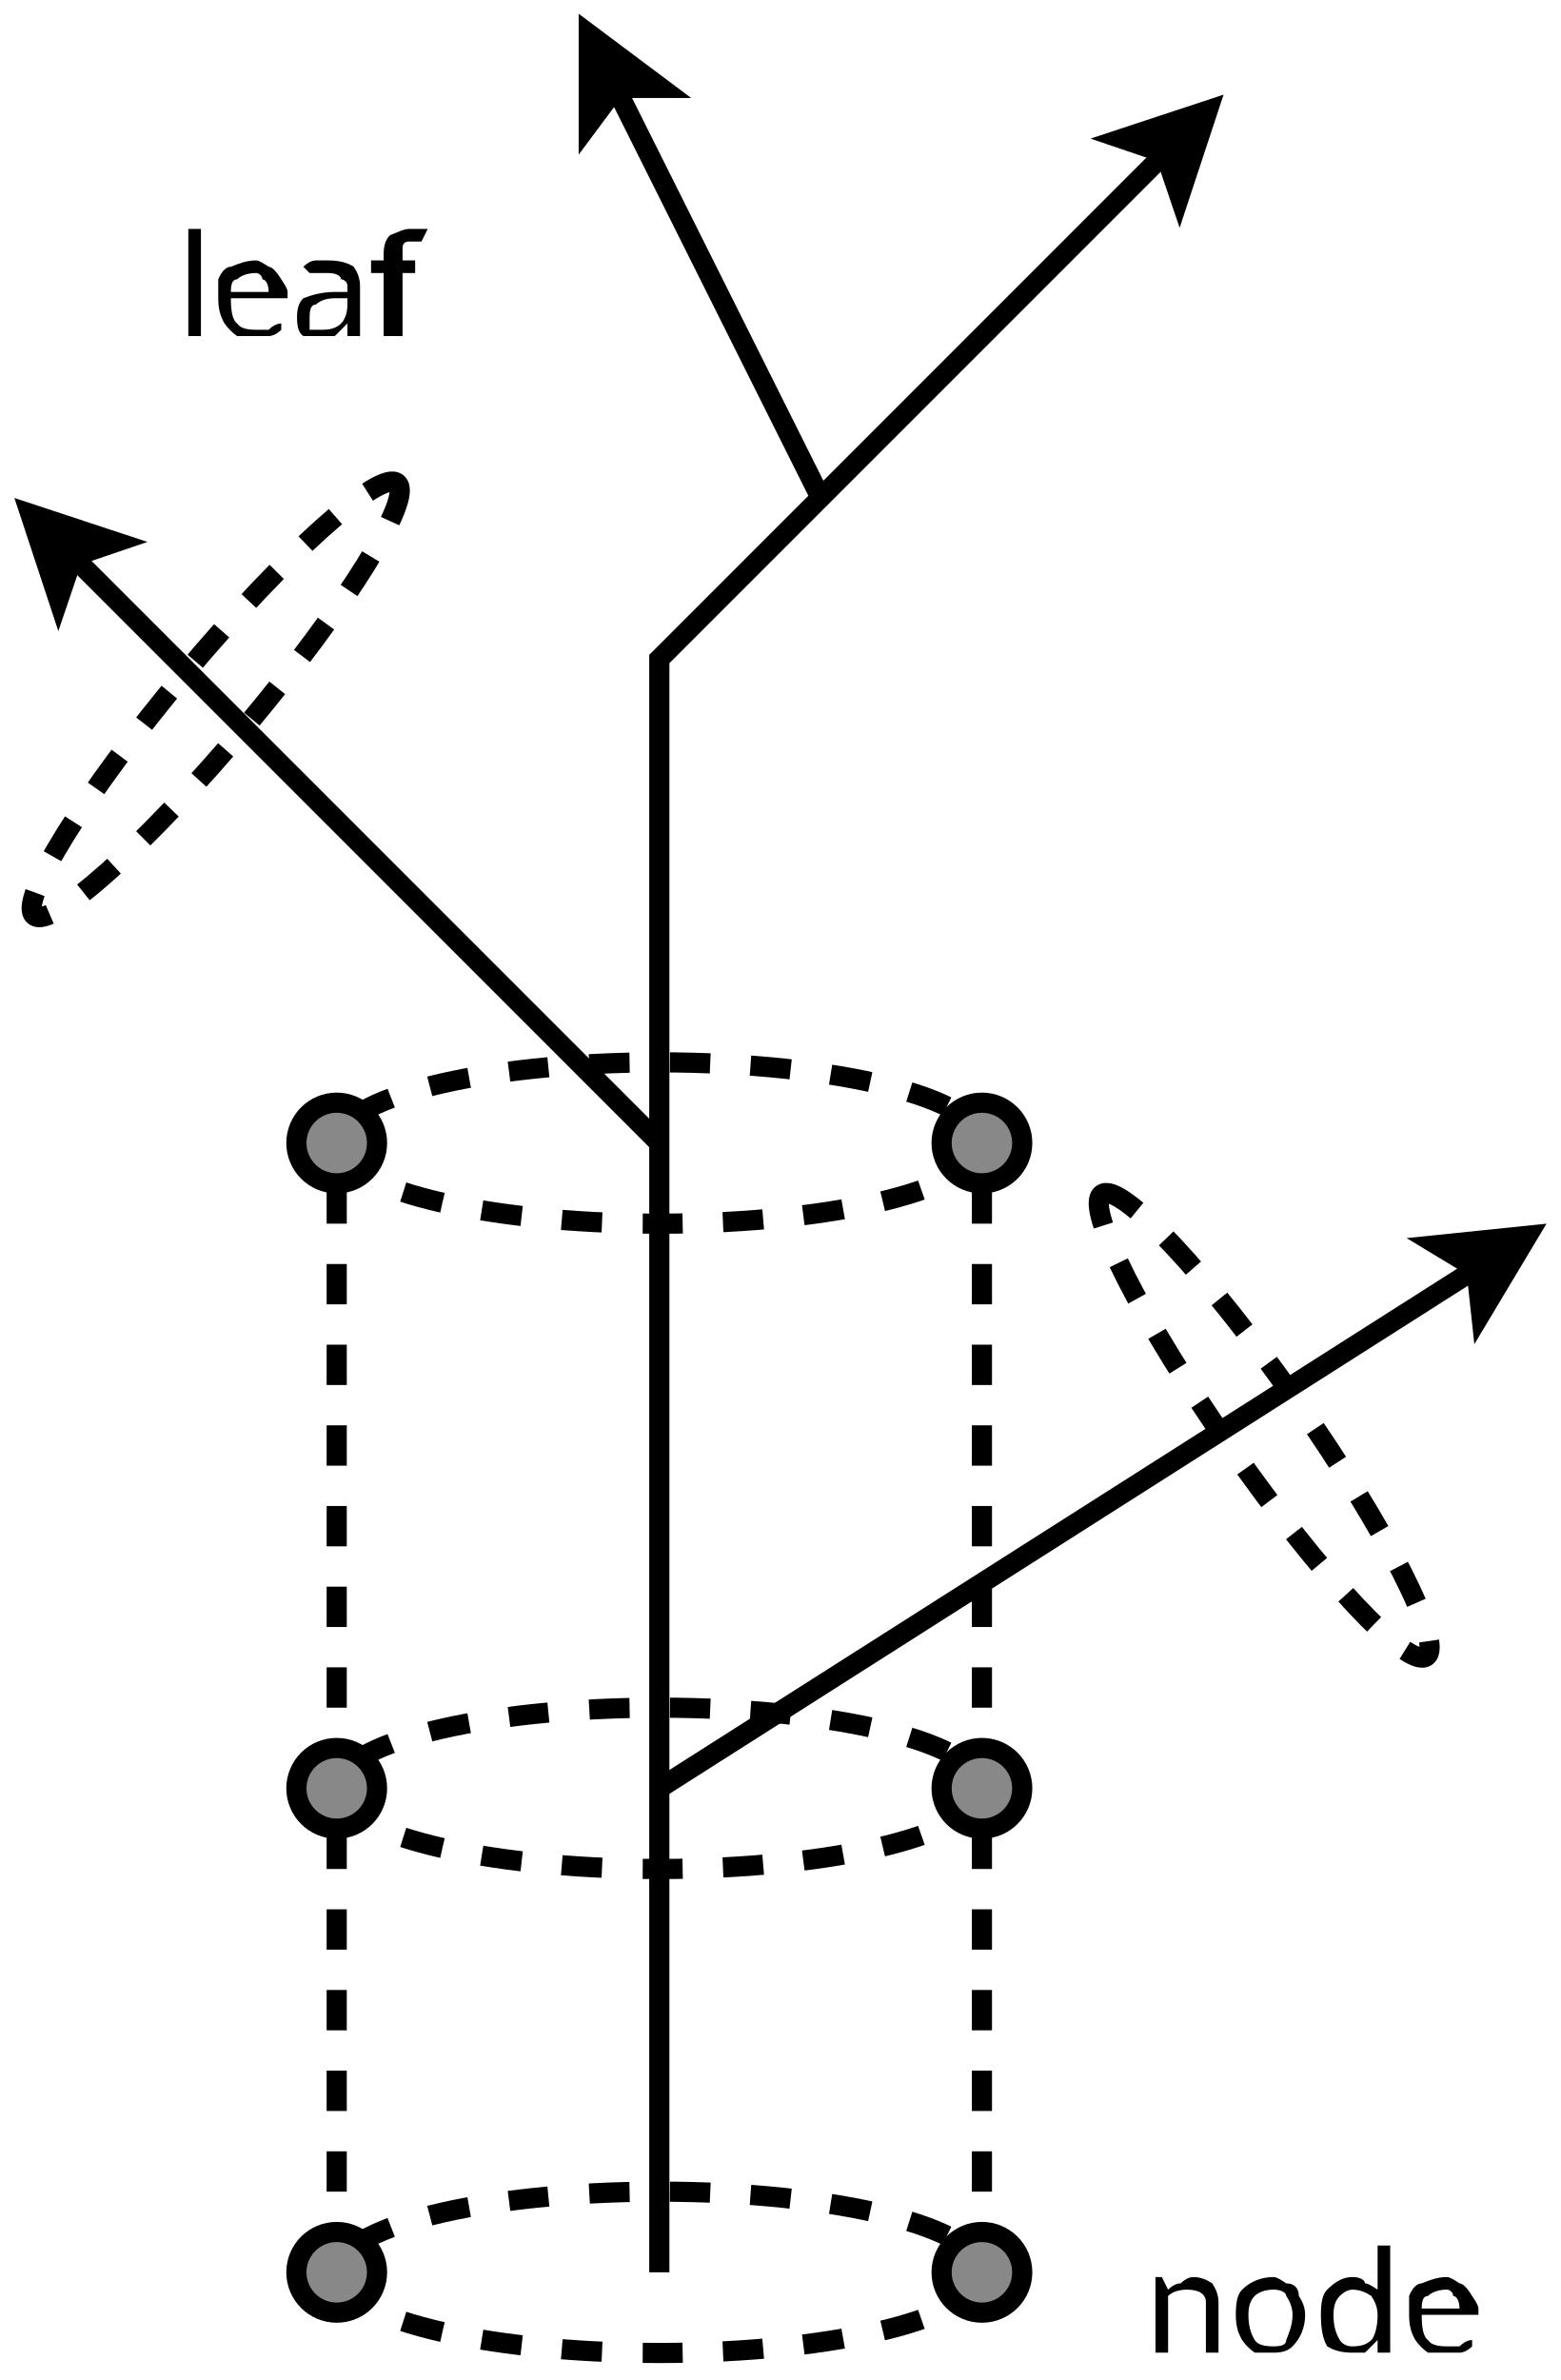
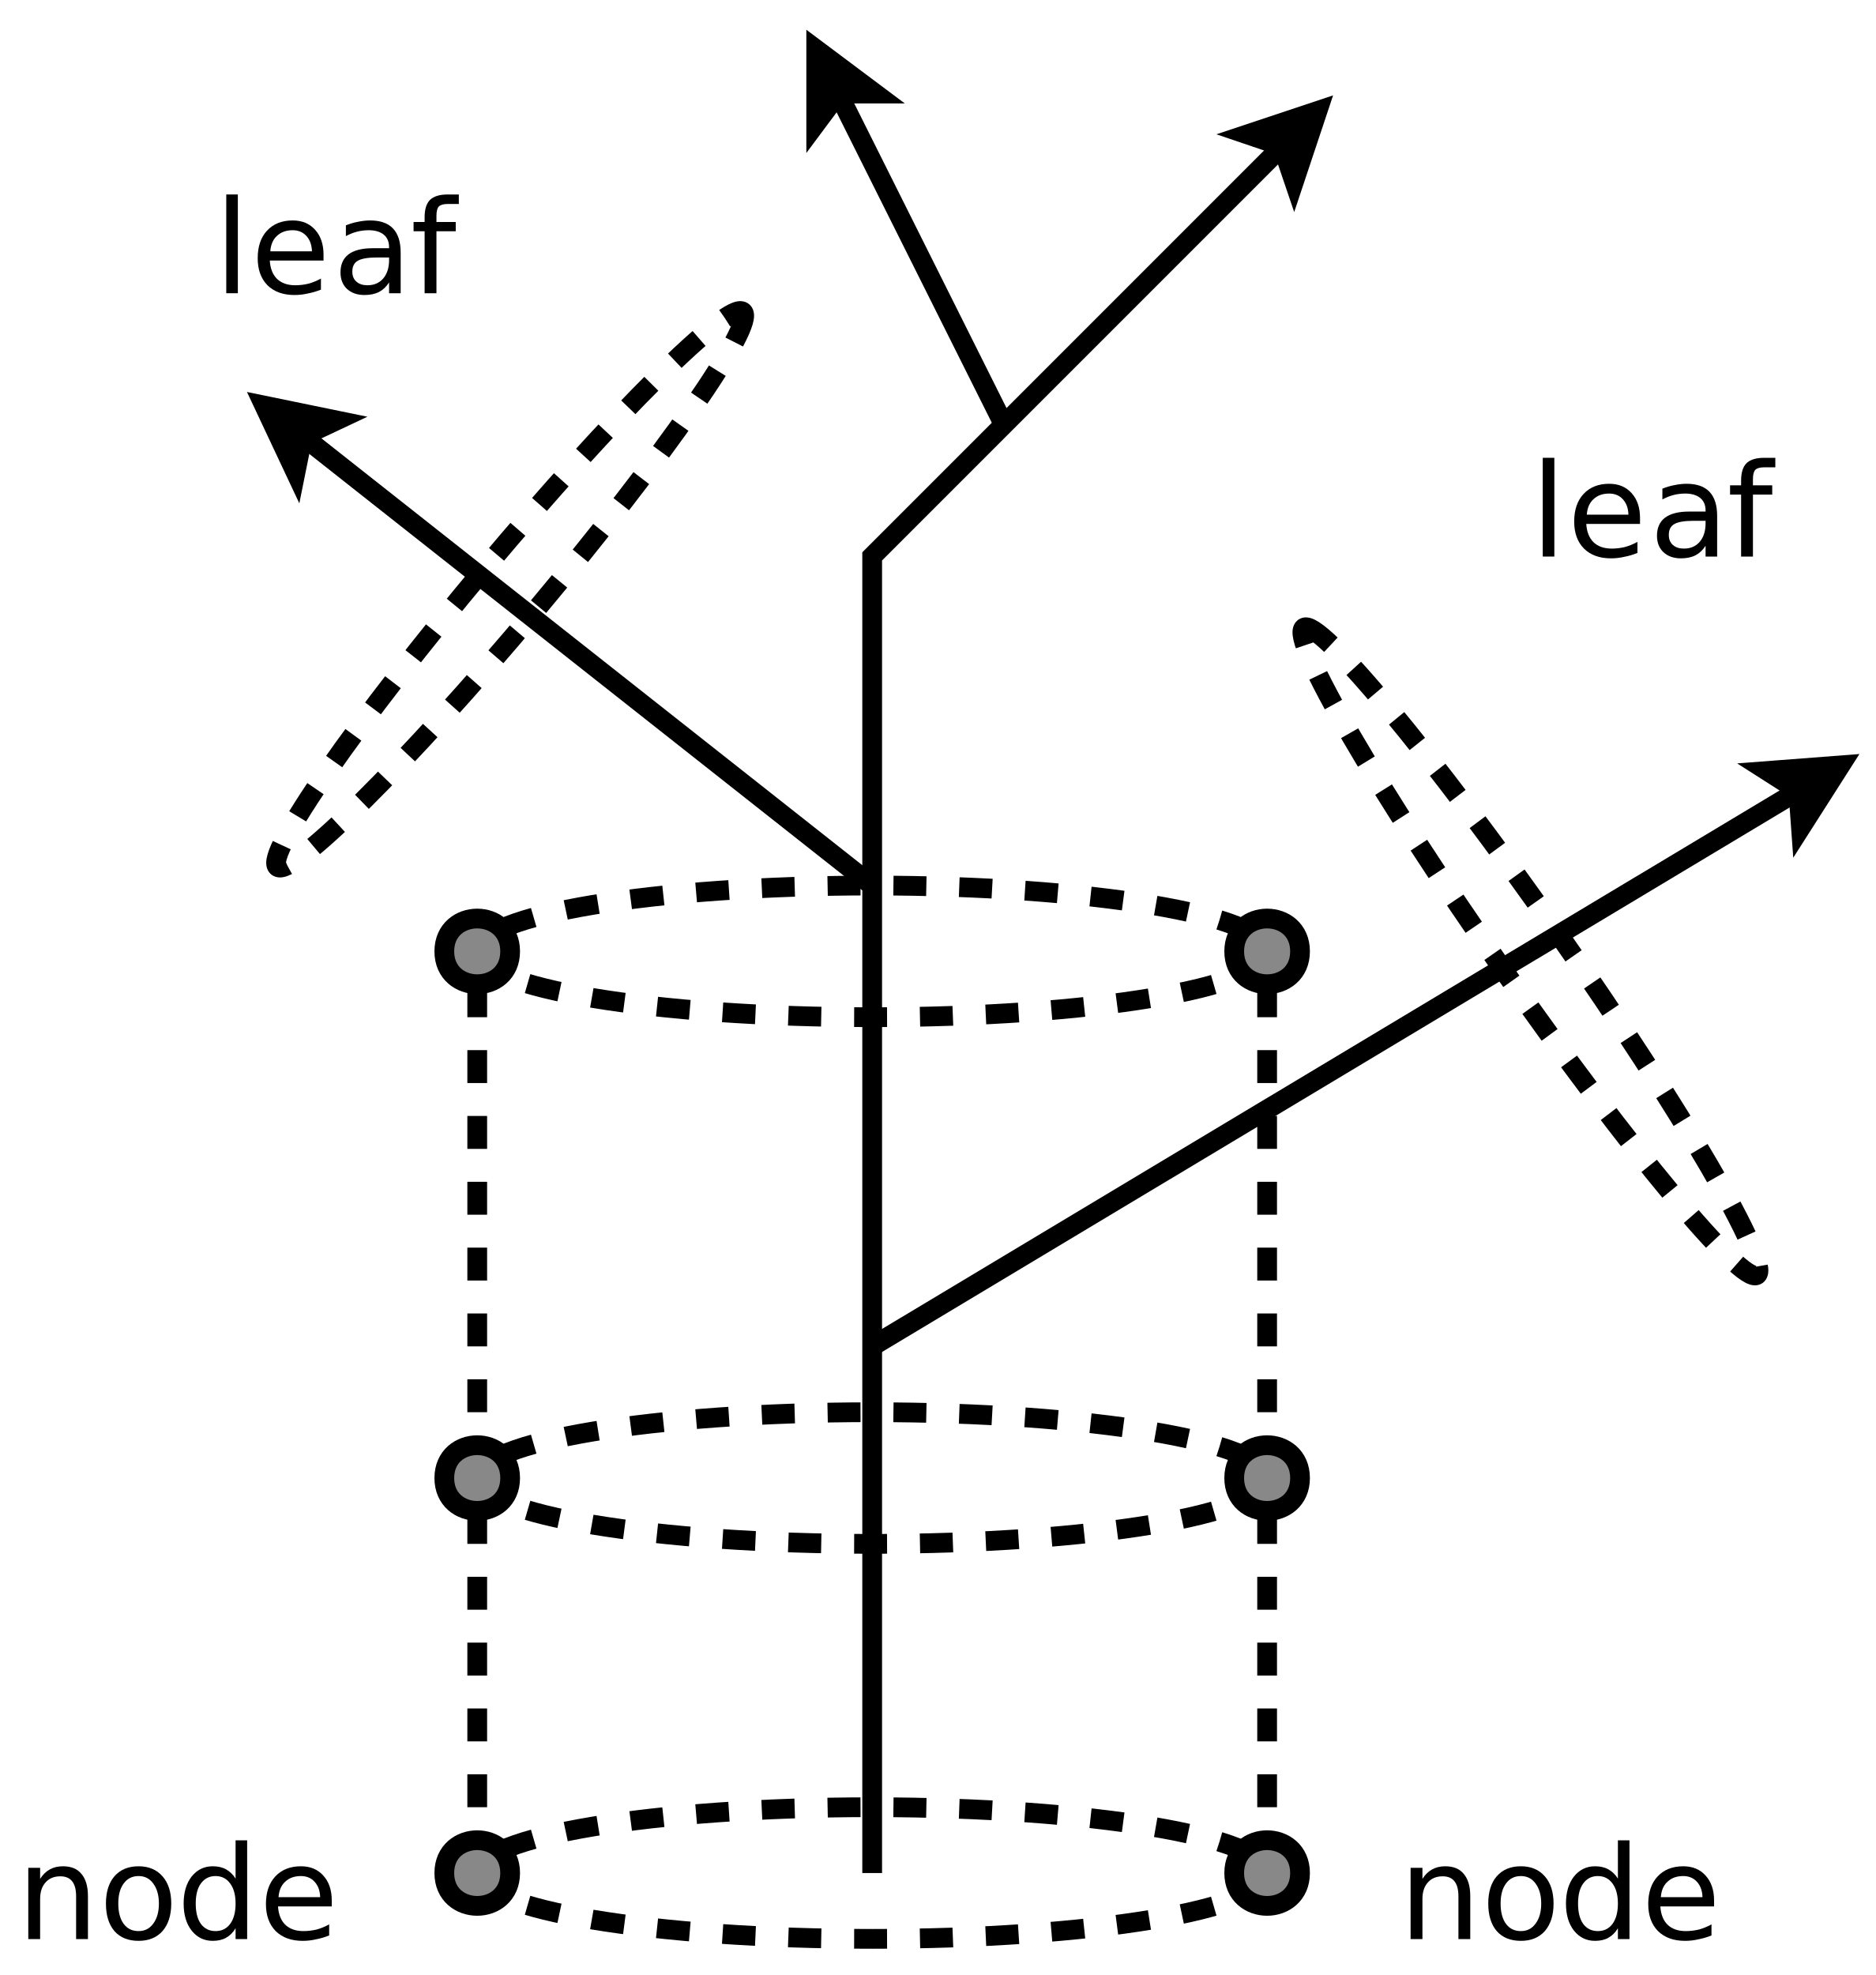
- <svg xmlns="http://www.w3.org/2000/svg" width="3.870cm" height="5.901cm" viewBox="11.365 -9.634 3.870 5.901">
-   <g id="Background">
-     <polyline fill="none" stroke="#000000" stroke-width="0.050" points="13.000,-4.000 13.000,-8.000 14.254,-9.254 " />
-     <polygon fill="#000000" stroke="#000000" stroke-width="0.050" points="14.360,-9.360 14.290,-9.148 14.254,-9.254 14.148,-9.290 " />
-     <line x1="13.000" y1="-5.200" x2="15.026" y2="-6.489" stroke="#000000" stroke-width="0.050" />
-     <polygon fill="#000000" stroke="#000000" stroke-width="0.050" points="15.153,-6.570 15.038,-6.378 15.026,-6.489 14.930,-6.547 " />
-     <line x1="13.000" y1="-6.800" x2="11.546" y2="-8.254" stroke="#000000" stroke-width="0.050" />
-     <polygon fill="#000000" stroke="#000000" stroke-width="0.050" points="11.440,-8.360 11.652,-8.290 11.546,-8.254 11.510,-8.148 " />
-     <line x1="13.400" y1="-8.400" x2="12.892" y2="-9.416" stroke="#000000" stroke-width="0.050" />
-     <polygon fill="#000000" stroke="#000000" stroke-width="0.050" points="12.825,-9.550 13.004,-9.416 12.892,-9.416 12.825,-9.326 " />
-     <path stroke="#000000" fill="none" stroke-width="0.050" d="M 13.600,-4.600 C 13.600,-4.600 13.600,-4.600 13.600,-4.600 " />
-     <ellipse cx="13.000" cy="-4.000" rx="0.800" ry="0.200" fill="none" stroke="#000000" stroke-width="0.050" stroke-dasharray="0.10,0.10" />
-     <path stroke="#000000" fill="none" stroke-width="0.050" stroke-dasharray="0.10,0.10" d="M 14.098,-6.673 C 14.144,-6.705 14.361,-6.473 14.582,-6.157 C 14.803,-5.842 14.947,-5.558 14.902,-5.527 C 14.856,-5.495 14.639,-5.727 14.418,-6.043 C 14.197,-6.358 14.053,-6.642 14.098,-6.673 z" />
-     <path stroke="#000000" fill="none" stroke-width="0.050" stroke-dasharray="0.10,0.10" d="M 12.350,-8.436 C 12.392,-8.401 12.224,-8.131 11.977,-7.836 C 11.729,-7.541 11.492,-7.328 11.450,-7.364 C 11.408,-7.399 11.576,-7.669 11.823,-7.964 C 12.071,-8.259 12.308,-8.472 12.350,-8.436 z" />
-     <line x1="13.800" y1="-4.000" x2="13.800" y2="-6.800" stroke="#000000" stroke-width="0.050" stroke-dasharray="0.10,0.10" />
-     <line x1="12.200" y1="-4.000" x2="12.200" y2="-6.800" stroke="#000000" stroke-width="0.050" stroke-dasharray="0.10,0.10" />
-     <ellipse cx="12.200" cy="-4.000" rx="0.100" ry="0.100" fill="#888888" stroke="#000000" stroke-width="0.050" />
-     <ellipse cx="13.800" cy="-4.000" rx="0.100" ry="0.100" fill="#888888" stroke="#000000" stroke-width="0.050" />
-     <ellipse cx="13.000" cy="-5.200" rx="0.800" ry="0.200" fill="none" stroke="#000000" stroke-width="0.050" stroke-dasharray="0.10,0.10" />
-     <ellipse cx="13.000" cy="-6.800" rx="0.800" ry="0.200" fill="none" stroke="#000000" stroke-width="0.050" stroke-dasharray="0.10,0.10" />
-     <ellipse cx="12.200" cy="-5.200" rx="0.100" ry="0.100" fill="#888888" stroke="#000000" stroke-width="0.050" />
-     <ellipse cx="13.800" cy="-5.200" rx="0.100" ry="0.100" fill="#888888" stroke="#000000" stroke-width="0.050" />
-     <ellipse cx="12.200" cy="-6.800" rx="0.100" ry="0.100" fill="#888888" stroke="#000000" stroke-width="0.050" />
-     <ellipse cx="13.800" cy="-6.800" rx="0.100" ry="0.100" fill="#888888" stroke="#000000" stroke-width="0.050" />
-     <text x="14.200" y="-3.800" fill="#000000" text-anchor="start" font-size="0.35" font-family="sans" font-style="normal" font-weight="400">
- node</text>
-     <text x="11.800" y="-8.800" fill="#000000" text-anchor="start" font-size="0.35" font-family="sans" font-style="normal" font-weight="400">
- leaf</text>
+ <svg xmlns="http://www.w3.org/2000/svg" xmlns:xlink="http://www.w3.org/1999/xlink" width="114pt" height="120pt" viewBox="0 0 114 120" version="1.1">
+   <defs>
+     <g>
+       <symbol overflow="visible" id="glyph0-0">
+         <path style="stroke:none;" d="M 0.391 1.391 L 0.391 -5.578 L 4.344 -5.578 L 4.344 1.391 Z M 0.844 0.953 L 3.906 0.953 L 3.906 -5.125 L 0.844 -5.125 Z M 0.844 0.953 " />
+       </symbol>
+       <symbol overflow="visible" id="glyph0-1">
+         <path style="stroke:none;" d="M 4.344 -2.609 L 4.344 0 L 3.625 0 L 3.625 -2.594 C 3.625 -3 3.547 -3.301 3.391 -3.5 C 3.234 -3.707 2.992 -3.812 2.672 -3.812 C 2.285 -3.812 1.984 -3.688 1.766 -3.438 C 1.547 -3.195 1.438 -2.863 1.438 -2.438 L 1.438 0 L 0.719 0 L 0.719 -4.328 L 1.438 -4.328 L 1.438 -3.656 C 1.602 -3.914 1.801 -4.109 2.031 -4.234 C 2.258 -4.359 2.523 -4.422 2.828 -4.422 C 3.328 -4.422 3.703 -4.266 3.953 -3.953 C 4.211 -3.648 4.344 -3.203 4.344 -2.609 Z M 4.344 -2.609 " />
+       </symbol>
+       <symbol overflow="visible" id="glyph0-2">
+         <path style="stroke:none;" d="M 2.422 -3.828 C 2.035 -3.828 1.734 -3.676 1.516 -3.375 C 1.297 -3.082 1.188 -2.676 1.188 -2.156 C 1.188 -1.633 1.297 -1.223 1.516 -0.922 C 1.734 -0.629 2.035 -0.484 2.422 -0.484 C 2.797 -0.484 3.094 -0.633 3.312 -0.938 C 3.539 -1.238 3.656 -1.645 3.656 -2.156 C 3.656 -2.664 3.539 -3.07 3.312 -3.375 C 3.094 -3.676 2.797 -3.828 2.422 -3.828 Z M 2.422 -4.422 C 3.035 -4.422 3.52 -4.219 3.875 -3.812 C 4.227 -3.414 4.406 -2.863 4.406 -2.156 C 4.406 -1.445 4.227 -0.891 3.875 -0.484 C 3.52 -0.086 3.035 0.109 2.422 0.109 C 1.797 0.109 1.305 -0.086 0.953 -0.484 C 0.609 -0.891 0.438 -1.445 0.438 -2.156 C 0.438 -2.863 0.609 -3.414 0.953 -3.812 C 1.305 -4.219 1.797 -4.422 2.422 -4.422 Z M 2.422 -4.422 " />
+       </symbol>
+       <symbol overflow="visible" id="glyph0-3">
+         <path style="stroke:none;" d="M 3.594 -3.672 L 3.594 -6 L 4.297 -6 L 4.297 0 L 3.594 0 L 3.594 -0.656 C 3.438 -0.395 3.242 -0.203 3.016 -0.078 C 2.797 0.047 2.523 0.109 2.203 0.109 C 1.68 0.109 1.254 -0.098 0.922 -0.516 C 0.598 -0.93 0.438 -1.477 0.438 -2.156 C 0.438 -2.832 0.598 -3.379 0.922 -3.797 C 1.254 -4.211 1.68 -4.422 2.203 -4.422 C 2.523 -4.422 2.797 -4.359 3.016 -4.234 C 3.242 -4.109 3.438 -3.922 3.594 -3.672 Z M 1.172 -2.156 C 1.172 -1.633 1.273 -1.223 1.484 -0.922 C 1.703 -0.629 2 -0.484 2.375 -0.484 C 2.75 -0.484 3.047 -0.629 3.266 -0.922 C 3.484 -1.223 3.594 -1.633 3.594 -2.156 C 3.594 -2.676 3.484 -3.082 3.266 -3.375 C 3.047 -3.676 2.75 -3.828 2.375 -3.828 C 2 -3.828 1.703 -3.676 1.484 -3.375 C 1.273 -3.082 1.172 -2.676 1.172 -2.156 Z M 1.172 -2.156 " />
+       </symbol>
+       <symbol overflow="visible" id="glyph0-4">
+         <path style="stroke:none;" d="M 4.438 -2.344 L 4.438 -1.984 L 1.172 -1.984 C 1.203 -1.504 1.348 -1.133 1.609 -0.875 C 1.879 -0.613 2.25 -0.484 2.719 -0.484 C 2.988 -0.484 3.254 -0.516 3.516 -0.578 C 3.773 -0.648 4.031 -0.754 4.281 -0.891 L 4.281 -0.219 C 4.02 -0.113 3.754 -0.035 3.484 0.016 C 3.223 0.078 2.953 0.109 2.672 0.109 C 1.984 0.109 1.438 -0.086 1.031 -0.484 C 0.633 -0.891 0.438 -1.438 0.438 -2.125 C 0.438 -2.832 0.625 -3.391 1 -3.797 C 1.383 -4.211 1.906 -4.422 2.562 -4.422 C 3.133 -4.422 3.586 -4.234 3.922 -3.859 C 4.266 -3.484 4.438 -2.977 4.438 -2.344 Z M 3.734 -2.547 C 3.723 -2.93 3.613 -3.238 3.406 -3.469 C 3.195 -3.707 2.914 -3.828 2.562 -3.828 C 2.164 -3.828 1.848 -3.711 1.609 -3.484 C 1.367 -3.266 1.234 -2.953 1.203 -2.547 Z M 3.734 -2.547 " />
+       </symbol>
+       <symbol overflow="visible" id="glyph0-5">
+         <path style="stroke:none;" d="M 0.75 -6 L 1.453 -6 L 1.453 0 L 0.75 0 Z M 0.75 -6 " />
+       </symbol>
+       <symbol overflow="visible" id="glyph0-6">
+         <path style="stroke:none;" d="M 2.703 -2.172 C 2.129 -2.172 1.734 -2.102 1.516 -1.969 C 1.297 -1.844 1.188 -1.625 1.188 -1.312 C 1.188 -1.051 1.27 -0.848 1.438 -0.703 C 1.602 -0.555 1.828 -0.484 2.109 -0.484 C 2.504 -0.484 2.82 -0.617 3.062 -0.891 C 3.301 -1.172 3.422 -1.547 3.422 -2.016 L 3.422 -2.172 Z M 4.125 -2.469 L 4.125 0 L 3.422 0 L 3.422 -0.656 C 3.254 -0.395 3.051 -0.203 2.812 -0.078 C 2.57 0.047 2.273 0.109 1.922 0.109 C 1.484 0.109 1.129 -0.016 0.859 -0.266 C 0.598 -0.516 0.469 -0.848 0.469 -1.266 C 0.469 -1.742 0.629 -2.109 0.953 -2.359 C 1.285 -2.609 1.773 -2.734 2.422 -2.734 L 3.422 -2.734 L 3.422 -2.797 C 3.422 -3.129 3.312 -3.383 3.094 -3.562 C 2.875 -3.738 2.57 -3.828 2.188 -3.828 C 1.938 -3.828 1.691 -3.797 1.453 -3.734 C 1.223 -3.672 1.004 -3.582 0.797 -3.469 L 0.797 -4.125 C 1.055 -4.227 1.305 -4.301 1.547 -4.344 C 1.797 -4.395 2.035 -4.422 2.266 -4.422 C 2.891 -4.422 3.352 -4.258 3.656 -3.938 C 3.969 -3.613 4.125 -3.125 4.125 -2.469 Z M 4.125 -2.469 " />
+       </symbol>
+       <symbol overflow="visible" id="glyph0-7">
+         <path style="stroke:none;" d="M 2.938 -6 L 2.938 -5.422 L 2.25 -5.422 C 2 -5.422 1.82 -5.367 1.719 -5.266 C 1.625 -5.16 1.578 -4.973 1.578 -4.703 L 1.578 -4.328 L 2.75 -4.328 L 2.75 -3.766 L 1.578 -3.766 L 1.578 0 L 0.859 0 L 0.859 -3.766 L 0.188 -3.766 L 0.188 -4.328 L 0.859 -4.328 L 0.859 -4.625 C 0.859 -5.102 0.969 -5.453 1.188 -5.672 C 1.414 -5.891 1.773 -6 2.266 -6 Z M 2.938 -6 " />
+       </symbol>
+     </g>
+   </defs>
+   <g id="surface38725">
+     <rect x="0" y="0" width="114" height="120" style="fill:rgb(100%,100%,100%);fill-opacity:1;stroke:none;" />
+     <g style="fill:rgb(0%,0%,0%);fill-opacity:1;">
+       <use xlink:href="#glyph0-1" x="1" y="117.816" />
+       <use xlink:href="#glyph0-2" x="6" y="117.816" />
+       <use xlink:href="#glyph0-3" x="10.722" y="117.816" />
+       <use xlink:href="#glyph0-4" x="15.722" y="117.816" />
+     </g>
+     <path style="fill:none;stroke-width:0.06;stroke-linecap:butt;stroke-linejoin:miter;stroke:rgb(0%,0%,0%);stroke-opacity:1;stroke-miterlimit:10;" d="M 17.2 -4 L 17.2 -8 L 18.446 -9.246 " transform="matrix(20,0,0,20,-291,193.805)" />
+     <path style="fill-rule:evenodd;fill:rgb(0%,0%,0%);fill-opacity:1;stroke-width:0.06;stroke-linecap:butt;stroke-linejoin:miter;stroke:rgb(0%,0%,0%);stroke-opacity:1;stroke-miterlimit:10;" d="M 18.553 -9.353 L 18.482 -9.14 L 18.446 -9.246 L 18.34 -9.282 Z M 18.553 -9.353 " transform="matrix(20,0,0,20,-291,193.805)" />
+     <path style="fill:none;stroke-width:0.06;stroke-linecap:butt;stroke-linejoin:miter;stroke:rgb(0%,0%,0%);stroke-opacity:1;stroke-miterlimit:10;" d="M 17.2 -5.6 L 20.014 -7.288 " transform="matrix(20,0,0,20,-291,193.805)" />
+     <path style="fill-rule:evenodd;fill:rgb(0%,0%,0%);fill-opacity:1;stroke-width:0.06;stroke-linecap:butt;stroke-linejoin:miter;stroke:rgb(0%,0%,0%);stroke-opacity:1;stroke-miterlimit:10;" d="M 20.142 -7.365 L 20.022 -7.177 L 20.014 -7.288 L 19.92 -7.348 Z M 20.142 -7.365 " transform="matrix(20,0,0,20,-291,193.805)" />
+     <path style="fill:none;stroke-width:0.06;stroke-linecap:butt;stroke-linejoin:miter;stroke:rgb(0%,0%,0%);stroke-opacity:1;stroke-miterlimit:10;" d="M 17.2 -7 L 15.47 -8.365 " transform="matrix(20,0,0,20,-291,193.805)" />
+     <path style="fill-rule:evenodd;fill:rgb(0%,0%,0%);fill-opacity:1;stroke-width:0.06;stroke-linecap:butt;stroke-linejoin:miter;stroke:rgb(0%,0%,0%);stroke-opacity:1;stroke-miterlimit:10;" d="M 15.353 -8.458 L 15.572 -8.413 L 15.47 -8.365 L 15.448 -8.256 Z M 15.353 -8.458 " transform="matrix(20,0,0,20,-291,193.805)" />
+     <path style="fill:none;stroke-width:0.06;stroke-linecap:butt;stroke-linejoin:miter;stroke:rgb(0%,0%,0%);stroke-opacity:1;stroke-miterlimit:10;" d="M 17.6 -8.4 L 17.097 -9.406 " transform="matrix(20,0,0,20,-291,193.805)" />
+     <path style="fill-rule:evenodd;fill:rgb(0%,0%,0%);fill-opacity:1;stroke-width:0.06;stroke-linecap:butt;stroke-linejoin:miter;stroke:rgb(0%,0%,0%);stroke-opacity:1;stroke-miterlimit:10;" d="M 17.03 -9.54 L 17.209 -9.406 L 17.097 -9.406 L 17.03 -9.316 Z M 17.03 -9.54 " transform="matrix(20,0,0,20,-291,193.805)" />
+     <path style="fill:none;stroke-width:0.06;stroke-linecap:butt;stroke-linejoin:miter;stroke:rgb(0%,0%,0%);stroke-opacity:1;stroke-miterlimit:10;" d="M 17.8 -4.6 L 17.8 -4.6 " transform="matrix(20,0,0,20,-291,193.805)" />
+     <path style="fill:none;stroke-width:0.06;stroke-linecap:butt;stroke-linejoin:miter;stroke:rgb(0%,0%,0%);stroke-opacity:1;stroke-dasharray:0.1,0.1;stroke-miterlimit:10;" d="M 18.4 -4 C 18.4 -3.889 17.863 -3.8 17.2 -3.8 C 16.537 -3.8 16 -3.889 16 -4 C 16 -4.11 16.537 -4.2 17.2 -4.2 C 17.863 -4.2 18.4 -4.11 18.4 -4 " transform="matrix(20,0,0,20,-291,193.805)" />
+     <path style="fill:none;stroke-width:0.06;stroke-linecap:butt;stroke-linejoin:miter;stroke:rgb(0%,0%,0%);stroke-opacity:1;stroke-dasharray:0.1,0.1;stroke-miterlimit:10;" d="M 18.512 -7.783 C 18.557 -7.814 18.903 -7.398 19.282 -6.857 C 19.661 -6.317 19.933 -5.849 19.888 -5.817 C 19.843 -5.786 19.497 -6.202 19.118 -6.743 C 18.739 -7.283 18.467 -7.751 18.512 -7.783 Z M 18.512 -7.783 " transform="matrix(20,0,0,20,-291,193.805)" />
+     <path style="fill:none;stroke-width:0.06;stroke-linecap:butt;stroke-linejoin:miter;stroke:rgb(0%,0%,0%);stroke-opacity:1;stroke-dasharray:0.1,0.1;stroke-miterlimit:10;" d="M 16.807 -8.743 C 16.849 -8.707 16.565 -8.299 16.177 -7.836 C 15.788 -7.372 15.435 -7.022 15.393 -7.057 C 15.351 -7.093 15.635 -7.501 16.023 -7.964 C 16.412 -8.428 16.765 -8.778 16.807 -8.743 Z M 16.807 -8.743 " transform="matrix(20,0,0,20,-291,193.805)" />
+     <path style="fill:none;stroke-width:0.06;stroke-linecap:butt;stroke-linejoin:miter;stroke:rgb(0%,0%,0%);stroke-opacity:1;stroke-dasharray:0.1,0.1;stroke-miterlimit:10;" d="M 18.4 -4 L 18.4 -6.8 " transform="matrix(20,0,0,20,-291,193.805)" />
+     <path style="fill:none;stroke-width:0.06;stroke-linecap:butt;stroke-linejoin:miter;stroke:rgb(0%,0%,0%);stroke-opacity:1;stroke-dasharray:0.1,0.1;stroke-miterlimit:10;" d="M 16 -4 L 16 -6.8 " transform="matrix(20,0,0,20,-291,193.805)" />
+     <path style="fill-rule:evenodd;fill:rgb(53.333%,53.333%,53.333%);fill-opacity:1;stroke-width:0.06;stroke-linecap:butt;stroke-linejoin:miter;stroke:rgb(0%,0%,0%);stroke-opacity:1;stroke-miterlimit:10;" d="M 16.1 -4 C 16.1 -3.867 15.9 -3.867 15.9 -4 C 15.9 -4.133 16.1 -4.133 16.1 -4 " transform="matrix(20,0,0,20,-291,193.805)" />
+     <path style="fill-rule:evenodd;fill:rgb(53.333%,53.333%,53.333%);fill-opacity:1;stroke-width:0.06;stroke-linecap:butt;stroke-linejoin:miter;stroke:rgb(0%,0%,0%);stroke-opacity:1;stroke-miterlimit:10;" d="M 18.5 -4 C 18.5 -3.867 18.3 -3.867 18.3 -4 C 18.3 -4.133 18.5 -4.133 18.5 -4 " transform="matrix(20,0,0,20,-291,193.805)" />
+     <path style="fill:none;stroke-width:0.06;stroke-linecap:butt;stroke-linejoin:miter;stroke:rgb(0%,0%,0%);stroke-opacity:1;stroke-dasharray:0.1,0.1;stroke-miterlimit:10;" d="M 18.4 -5.2 C 18.4 -5.089 17.863 -5 17.2 -5 C 16.537 -5 16 -5.089 16 -5.2 C 16 -5.31 16.537 -5.4 17.2 -5.4 C 17.863 -5.4 18.4 -5.31 18.4 -5.2 " transform="matrix(20,0,0,20,-291,193.805)" />
+     <path style="fill:none;stroke-width:0.06;stroke-linecap:butt;stroke-linejoin:miter;stroke:rgb(0%,0%,0%);stroke-opacity:1;stroke-dasharray:0.1,0.1;stroke-miterlimit:10;" d="M 18.4 -6.8 C 18.4 -6.689 17.863 -6.6 17.2 -6.6 C 16.537 -6.6 16 -6.689 16 -6.8 C 16 -6.91 16.537 -7 17.2 -7 C 17.863 -7 18.4 -6.91 18.4 -6.8 " transform="matrix(20,0,0,20,-291,193.805)" />
+     <path style="fill-rule:evenodd;fill:rgb(53.333%,53.333%,53.333%);fill-opacity:1;stroke-width:0.06;stroke-linecap:butt;stroke-linejoin:miter;stroke:rgb(0%,0%,0%);stroke-opacity:1;stroke-miterlimit:10;" d="M 18.5 -5.2 C 18.5 -5.067 18.3 -5.067 18.3 -5.2 C 18.3 -5.333 18.5 -5.333 18.5 -5.2 " transform="matrix(20,0,0,20,-291,193.805)" />
+     <path style="fill-rule:evenodd;fill:rgb(53.333%,53.333%,53.333%);fill-opacity:1;stroke-width:0.06;stroke-linecap:butt;stroke-linejoin:miter;stroke:rgb(0%,0%,0%);stroke-opacity:1;stroke-miterlimit:10;" d="M 16.1 -6.8 C 16.1 -6.667 15.9 -6.667 15.9 -6.8 C 15.9 -6.933 16.1 -6.933 16.1 -6.8 " transform="matrix(20,0,0,20,-291,193.805)" />
+     <path style="fill-rule:evenodd;fill:rgb(53.333%,53.333%,53.333%);fill-opacity:1;stroke-width:0.06;stroke-linecap:butt;stroke-linejoin:miter;stroke:rgb(0%,0%,0%);stroke-opacity:1;stroke-miterlimit:10;" d="M 18.5 -6.8 C 18.5 -6.667 18.3 -6.667 18.3 -6.8 C 18.3 -6.933 18.5 -6.933 18.5 -6.8 " transform="matrix(20,0,0,20,-291,193.805)" />
+     <g style="fill:rgb(0%,0%,0%);fill-opacity:1;">
+       <use xlink:href="#glyph0-1" x="85" y="117.816" />
+       <use xlink:href="#glyph0-2" x="90" y="117.816" />
+       <use xlink:href="#glyph0-3" x="94.722" y="117.816" />
+       <use xlink:href="#glyph0-4" x="99.722" y="117.816" />
+     </g>
+     <path style="fill-rule:evenodd;fill:rgb(53.333%,53.333%,53.333%);fill-opacity:1;stroke-width:0.06;stroke-linecap:butt;stroke-linejoin:miter;stroke:rgb(0%,0%,0%);stroke-opacity:1;stroke-miterlimit:10;" d="M 16.1 -5.2 C 16.1 -5.067 15.9 -5.067 15.9 -5.2 C 15.9 -5.333 16.1 -5.333 16.1 -5.2 " transform="matrix(20,0,0,20,-291,193.805)" />
+     <g style="fill:rgb(0%,0%,0%);fill-opacity:1;">
+       <use xlink:href="#glyph0-5" x="13" y="17.816" />
+       <use xlink:href="#glyph0-4" x="15.222" y="17.816" />
+       <use xlink:href="#glyph0-6" x="20.222" y="17.816" />
+       <use xlink:href="#glyph0-7" x="24.944" y="17.816" />
+     </g>
+     <g style="fill:rgb(0%,0%,0%);fill-opacity:1;">
+       <use xlink:href="#glyph0-5" x="93" y="33.816" />
+       <use xlink:href="#glyph0-4" x="95.222" y="33.816" />
+       <use xlink:href="#glyph0-6" x="100.222" y="33.816" />
+       <use xlink:href="#glyph0-7" x="104.944" y="33.816" />
+     </g>
  </g>
</svg>
